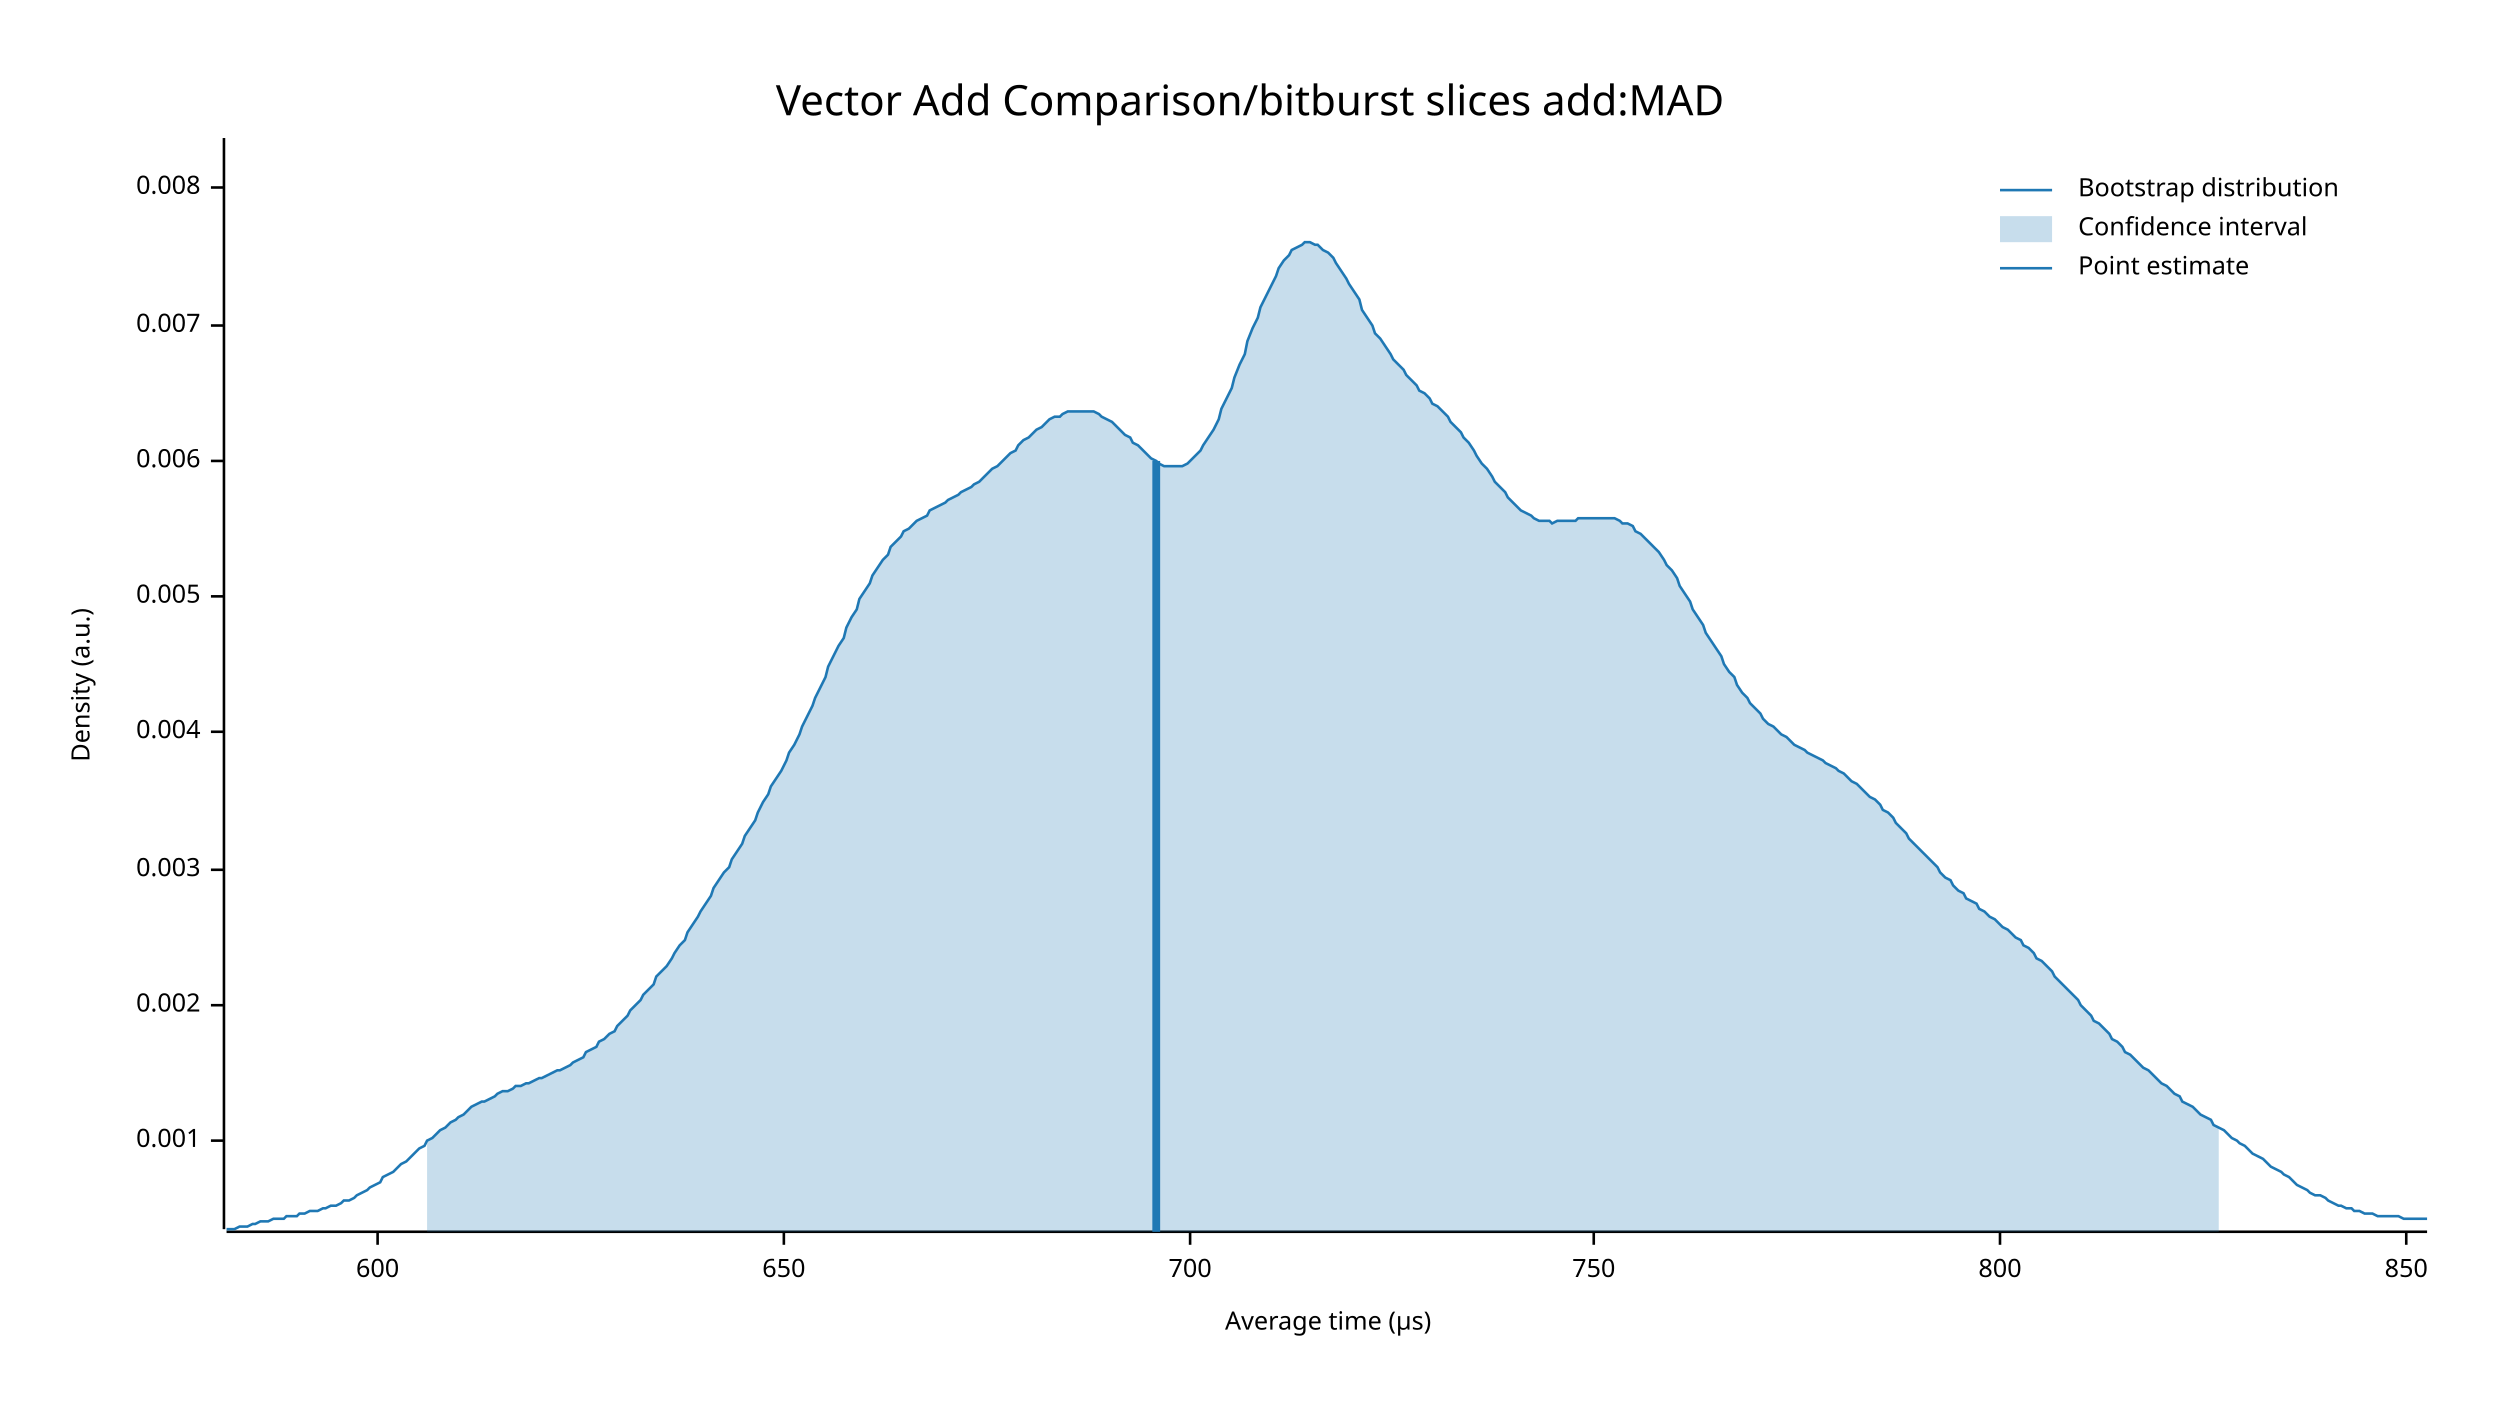
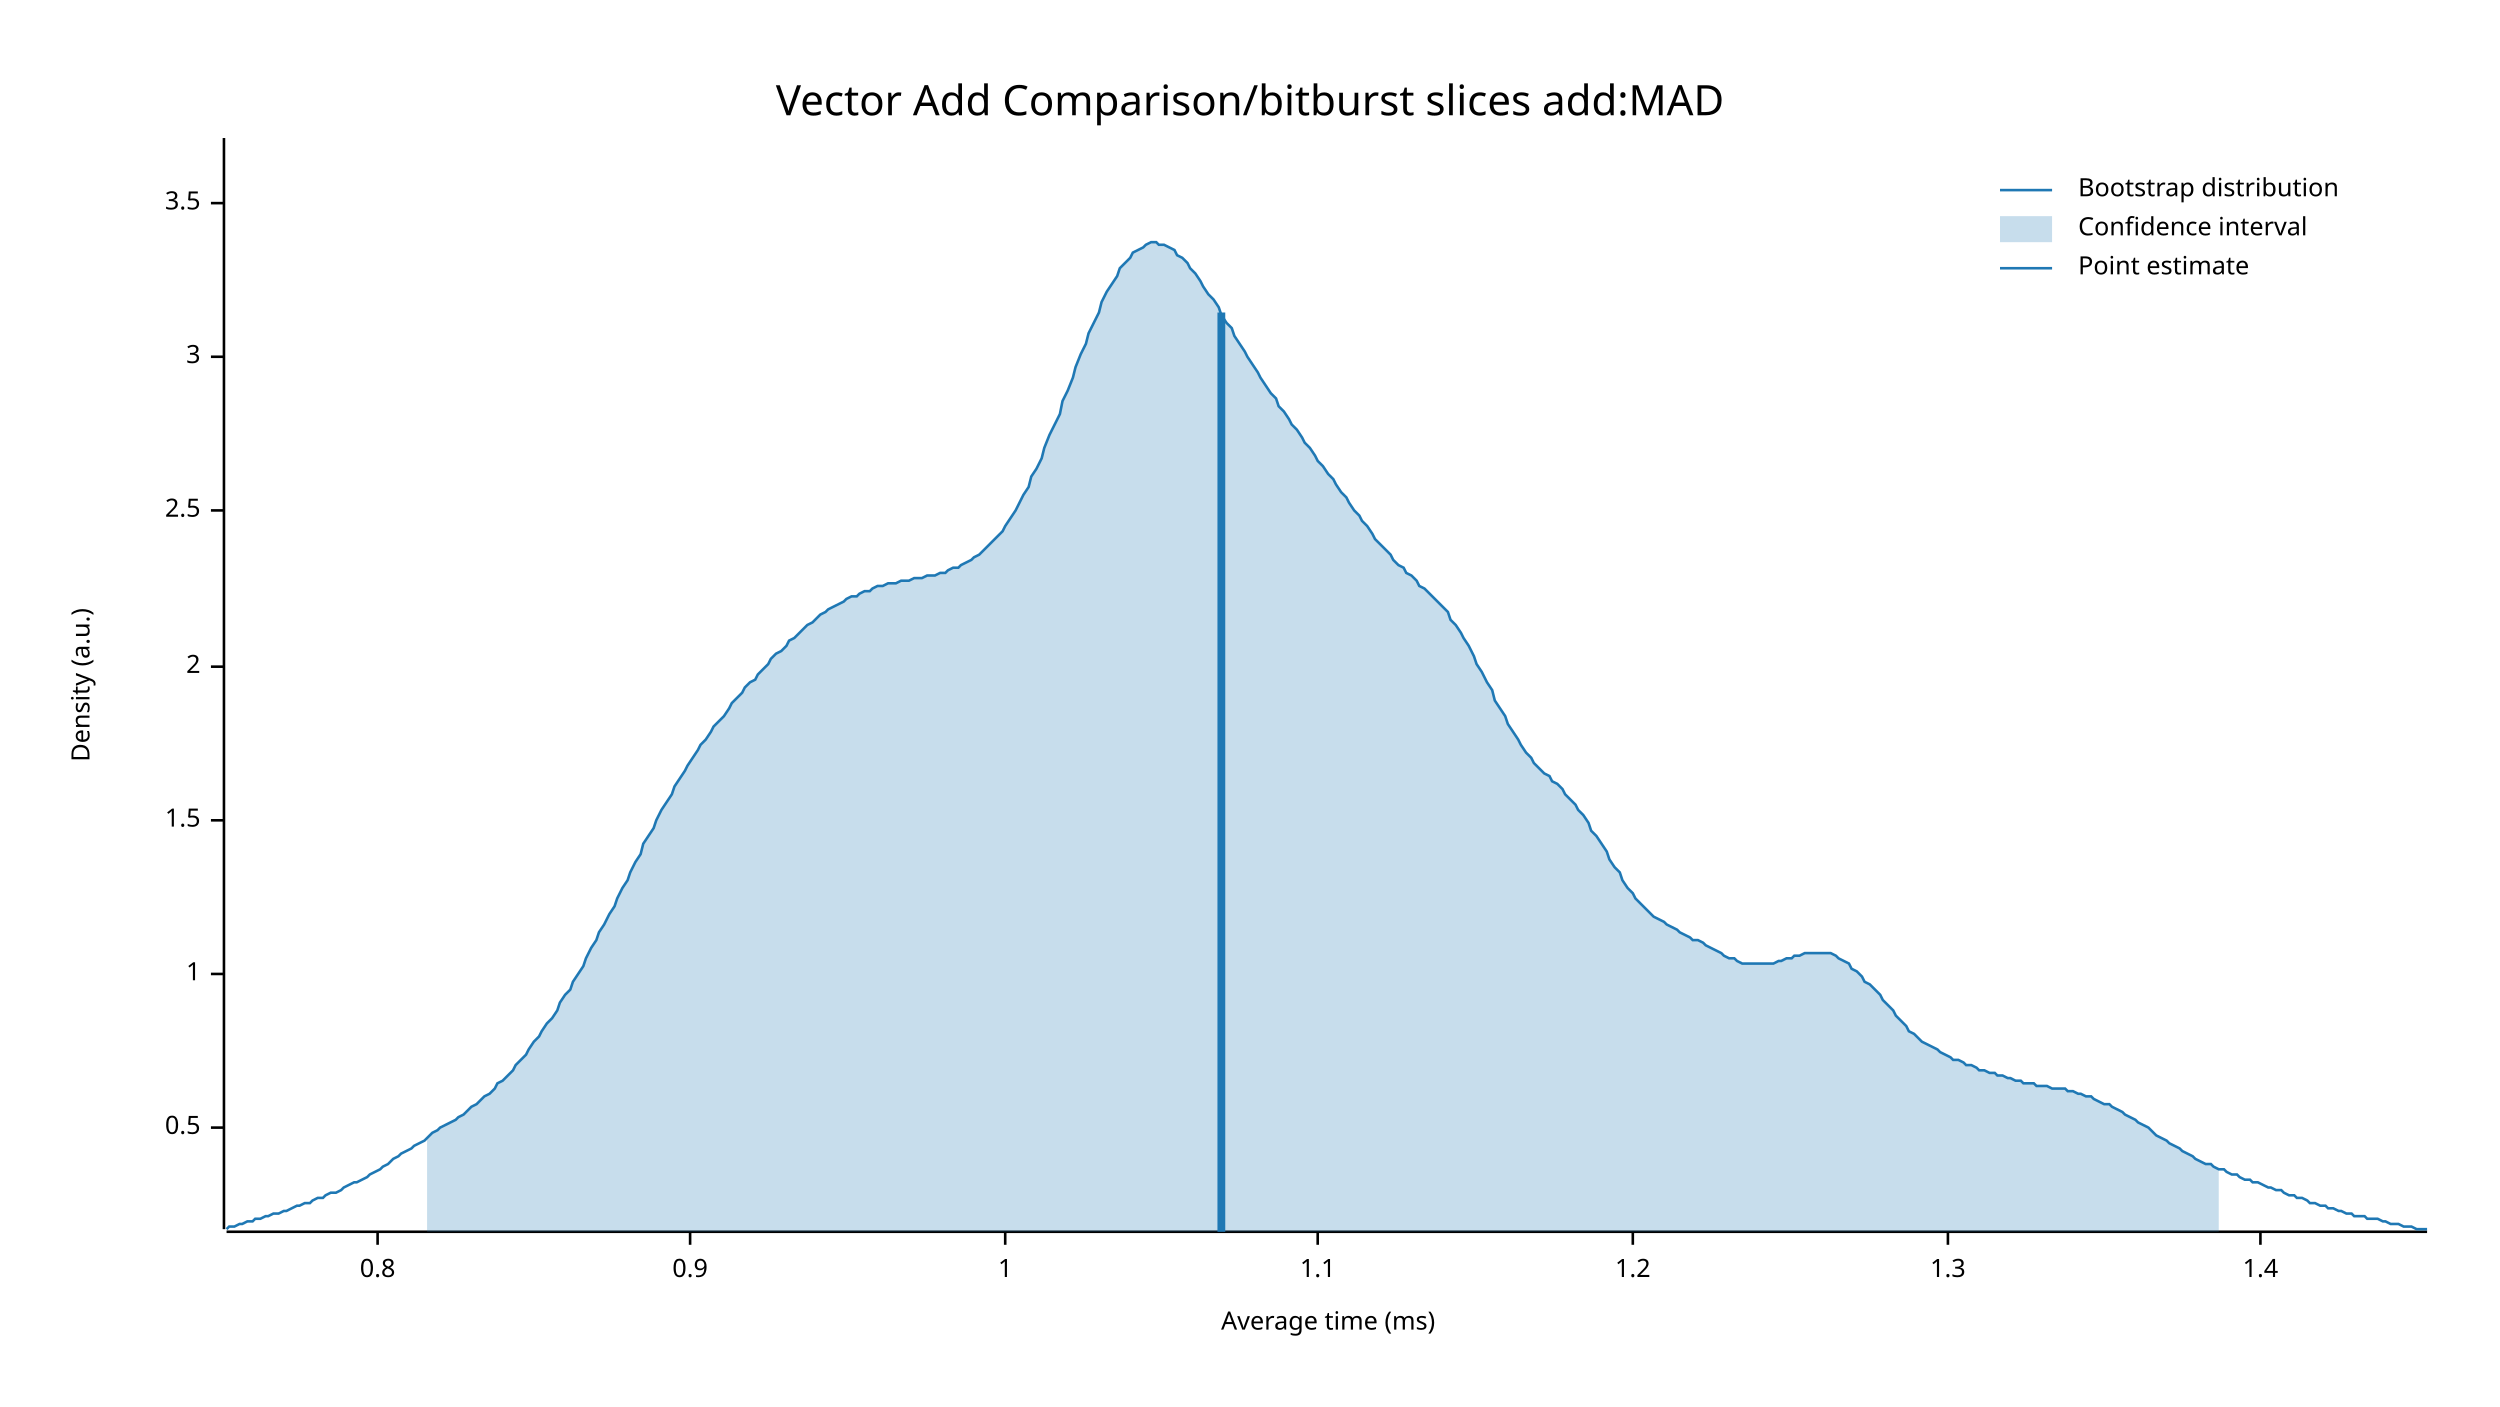
<svg xmlns="http://www.w3.org/2000/svg" width="960" height="540" viewBox="0 0 960 540">
  <text x="480" y="32" dy="0.76em" text-anchor="middle" font-family="sans-serif" font-size="16.129" opacity="1" fill="#000000">
Vector Add Comparison/bitburst slices add:MAD
</text>
  <text x="27" y="263" dy="0.76em" text-anchor="middle" font-family="sans-serif" font-size="9.677" opacity="1" fill="#000000" transform="rotate(270, 27, 263)">
Density (a.u.)
</text>
  <text x="510" y="513" dy="-0.5ex" text-anchor="middle" font-family="sans-serif" font-size="9.677" opacity="1" fill="#000000">
- Average time (µs)
+ Average time (ms)
</text>
  <polyline fill="none" opacity="1" stroke="#000000" stroke-width="1" points="86,53 86,472 " />
-   <text x="77" y="438" dy="0.5ex" text-anchor="end" font-family="sans-serif" font-size="9.677" opacity="1" fill="#000000">
- 0.001
+   <text x="77" y="433" dy="0.5ex" text-anchor="end" font-family="sans-serif" font-size="9.677" opacity="1" fill="#000000">
+ 0.5
</text>
-   <polyline fill="none" opacity="1" stroke="#000000" stroke-width="1" points="81,438 86,438 " />
-   <text x="77" y="386" dy="0.5ex" text-anchor="end" font-family="sans-serif" font-size="9.677" opacity="1" fill="#000000">
- 0.002
+   <polyline fill="none" opacity="1" stroke="#000000" stroke-width="1" points="81,433 86,433 " />
+   <text x="77" y="374" dy="0.5ex" text-anchor="end" font-family="sans-serif" font-size="9.677" opacity="1" fill="#000000">
+ 1
</text>
-   <polyline fill="none" opacity="1" stroke="#000000" stroke-width="1" points="81,386 86,386 " />
-   <text x="77" y="334" dy="0.5ex" text-anchor="end" font-family="sans-serif" font-size="9.677" opacity="1" fill="#000000">
- 0.003
+   <polyline fill="none" opacity="1" stroke="#000000" stroke-width="1" points="81,374 86,374 " />
+   <text x="77" y="315" dy="0.5ex" text-anchor="end" font-family="sans-serif" font-size="9.677" opacity="1" fill="#000000">
+ 1.5
</text>
-   <polyline fill="none" opacity="1" stroke="#000000" stroke-width="1" points="81,334 86,334 " />
-   <text x="77" y="281" dy="0.5ex" text-anchor="end" font-family="sans-serif" font-size="9.677" opacity="1" fill="#000000">
- 0.004
+   <polyline fill="none" opacity="1" stroke="#000000" stroke-width="1" points="81,315 86,315 " />
+   <text x="77" y="256" dy="0.5ex" text-anchor="end" font-family="sans-serif" font-size="9.677" opacity="1" fill="#000000">
+ 2
</text>
-   <polyline fill="none" opacity="1" stroke="#000000" stroke-width="1" points="81,281 86,281 " />
-   <text x="77" y="229" dy="0.5ex" text-anchor="end" font-family="sans-serif" font-size="9.677" opacity="1" fill="#000000">
- 0.005
+   <polyline fill="none" opacity="1" stroke="#000000" stroke-width="1" points="81,256 86,256 " />
+   <text x="77" y="196" dy="0.5ex" text-anchor="end" font-family="sans-serif" font-size="9.677" opacity="1" fill="#000000">
+ 2.5
</text>
-   <polyline fill="none" opacity="1" stroke="#000000" stroke-width="1" points="81,229 86,229 " />
-   <text x="77" y="177" dy="0.5ex" text-anchor="end" font-family="sans-serif" font-size="9.677" opacity="1" fill="#000000">
- 0.006
+   <polyline fill="none" opacity="1" stroke="#000000" stroke-width="1" points="81,196 86,196 " />
+   <text x="77" y="137" dy="0.5ex" text-anchor="end" font-family="sans-serif" font-size="9.677" opacity="1" fill="#000000">
+ 3
</text>
-   <polyline fill="none" opacity="1" stroke="#000000" stroke-width="1" points="81,177 86,177 " />
-   <text x="77" y="125" dy="0.5ex" text-anchor="end" font-family="sans-serif" font-size="9.677" opacity="1" fill="#000000">
- 0.007
+   <polyline fill="none" opacity="1" stroke="#000000" stroke-width="1" points="81,137 86,137 " />
+   <text x="77" y="78" dy="0.5ex" text-anchor="end" font-family="sans-serif" font-size="9.677" opacity="1" fill="#000000">
+ 3.5
</text>
-   <polyline fill="none" opacity="1" stroke="#000000" stroke-width="1" points="81,125 86,125 " />
-   <text x="77" y="72" dy="0.5ex" text-anchor="end" font-family="sans-serif" font-size="9.677" opacity="1" fill="#000000">
- 0.008
- </text>
-   <polyline fill="none" opacity="1" stroke="#000000" stroke-width="1" points="81,72 86,72 " />
+   <polyline fill="none" opacity="1" stroke="#000000" stroke-width="1" points="81,78 86,78 " />
  <polyline fill="none" opacity="1" stroke="#000000" stroke-width="1" points="87,473 932,473 " />
  <text x="145" y="483" dy="0.76em" text-anchor="middle" font-family="sans-serif" font-size="9.677" opacity="1" fill="#000000">
- 600
+ 0.8
</text>
  <polyline fill="none" opacity="1" stroke="#000000" stroke-width="1" points="145,473 145,478 " />
-   <text x="301" y="483" dy="0.76em" text-anchor="middle" font-family="sans-serif" font-size="9.677" opacity="1" fill="#000000">
- 650
+   <text x="265" y="483" dy="0.76em" text-anchor="middle" font-family="sans-serif" font-size="9.677" opacity="1" fill="#000000">
+ 0.9
</text>
-   <polyline fill="none" opacity="1" stroke="#000000" stroke-width="1" points="301,473 301,478 " />
-   <text x="457" y="483" dy="0.76em" text-anchor="middle" font-family="sans-serif" font-size="9.677" opacity="1" fill="#000000">
- 700
+   <polyline fill="none" opacity="1" stroke="#000000" stroke-width="1" points="265,473 265,478 " />
+   <text x="386" y="483" dy="0.76em" text-anchor="middle" font-family="sans-serif" font-size="9.677" opacity="1" fill="#000000">
+ 1
</text>
-   <polyline fill="none" opacity="1" stroke="#000000" stroke-width="1" points="457,473 457,478 " />
-   <text x="612" y="483" dy="0.76em" text-anchor="middle" font-family="sans-serif" font-size="9.677" opacity="1" fill="#000000">
- 750
+   <polyline fill="none" opacity="1" stroke="#000000" stroke-width="1" points="386,473 386,478 " />
+   <text x="506" y="483" dy="0.76em" text-anchor="middle" font-family="sans-serif" font-size="9.677" opacity="1" fill="#000000">
+ 1.1
</text>
-   <polyline fill="none" opacity="1" stroke="#000000" stroke-width="1" points="612,473 612,478 " />
-   <text x="768" y="483" dy="0.76em" text-anchor="middle" font-family="sans-serif" font-size="9.677" opacity="1" fill="#000000">
- 800
+   <polyline fill="none" opacity="1" stroke="#000000" stroke-width="1" points="506,473 506,478 " />
+   <text x="627" y="483" dy="0.76em" text-anchor="middle" font-family="sans-serif" font-size="9.677" opacity="1" fill="#000000">
+ 1.2
</text>
-   <polyline fill="none" opacity="1" stroke="#000000" stroke-width="1" points="768,473 768,478 " />
-   <text x="924" y="483" dy="0.76em" text-anchor="middle" font-family="sans-serif" font-size="9.677" opacity="1" fill="#000000">
- 850
+   <polyline fill="none" opacity="1" stroke="#000000" stroke-width="1" points="627,473 627,478 " />
+   <text x="748" y="483" dy="0.76em" text-anchor="middle" font-family="sans-serif" font-size="9.677" opacity="1" fill="#000000">
+ 1.3
</text>
-   <polyline fill="none" opacity="1" stroke="#000000" stroke-width="1" points="924,473 924,478 " />
-   <polyline fill="none" opacity="1" stroke="#1F78B4" stroke-width="1" points="87,472 88,472 90,472 92,471 93,471 95,471 97,470 98,470 100,469 102,469 103,469 105,468 107,468 109,468 110,467 112,467 114,467 115,466 117,466 119,465 120,465 122,465 124,464 125,464 127,463 129,463 131,462 132,461 134,461 136,460 137,459 139,458 141,457 142,456 144,455 146,454 147,452 149,451 151,450 153,448 154,447 156,446 158,444 159,443 161,441 163,440 164,438 166,437 168,435 169,434 171,433 173,431 175,430 176,429 178,428 180,426 181,425 183,424 185,423 186,423 188,422 190,421 191,420 193,419 195,419 197,418 198,417 200,417 202,416 203,416 205,415 207,414 208,414 210,413 212,412 214,411 215,411 217,410 219,409 220,408 222,407 224,406 225,404 227,403 229,402 230,400 232,399 234,397 236,396 237,394 239,392 241,390 242,388 244,386 246,384 247,382 249,380 251,378 252,375 254,373 256,371 258,368 259,366 261,363 263,361 264,358 266,355 268,352 269,350 271,347 273,344 274,341 276,338 278,335 280,333 281,330 283,327 285,324 286,321 288,318 290,315 291,312 293,308 295,305 296,302 298,299 300,296 302,292 303,289 305,286 307,282 308,279 310,275 312,271 313,268 315,264 317,260 318,256 320,252 322,248 324,245 325,241 327,237 329,234 330,230 332,227 334,224 335,221 337,218 339,215 341,213 342,210 344,208 346,206 347,204 349,203 351,201 352,200 354,199 356,198 357,196 359,195 361,194 363,193 364,192 366,191 368,190 369,189 371,188 373,187 374,186 376,185 378,183 379,182 381,180 383,179 385,177 386,176 388,174 390,173 391,171 393,169 395,168 396,167 398,165 400,164 401,163 403,161 405,160 407,160 408,159 410,158 412,158 413,158 415,158 417,158 418,158 420,158 422,159 423,160 425,161 427,162 429,164 430,165 432,167 434,168 435,170 437,171 439,173 440,174 442,176 444,177 445,178 447,179 449,179 451,179 452,179 454,179 456,178 457,177 459,175 461,173 462,171 464,168 466,165 468,161 469,157 471,153 473,149 474,145 476,140 478,136 479,131 481,126 483,122 484,118 486,114 488,110 490,106 491,103 493,100 495,98 496,96 498,95 500,94 501,93 503,93 505,94 506,94 508,96 510,97 512,99 513,101 515,104 517,107 518,109 520,112 522,115 523,119 525,122 527,125 528,128 530,130 532,133 534,136 535,138 537,140 539,142 540,144 542,146 544,148 545,150 547,151 549,153 550,155 552,156 554,158 556,160 557,162 559,164 561,166 562,168 564,170 566,173 567,175 569,178 571,180 573,183 574,185 576,187 578,189 579,191 581,193 583,195 584,196 586,197 588,198 589,199 591,200 593,200 595,200 596,201 598,200 600,200 601,200 603,200 605,200 606,199 608,199 610,199 611,199 613,199 615,199 617,199 618,199 620,199 622,200 623,201 625,201 627,202 628,204 630,205 632,207 633,208 635,210 637,212 639,215 640,217 642,219 644,222 645,225 647,228 649,231 650,234 652,237 654,240 655,243 657,246 659,249 661,252 662,255 664,258 666,260 667,263 669,266 671,268 672,270 674,272 676,274 677,276 679,278 681,279 683,281 684,282 686,283 688,285 689,286 691,287 693,288 694,289 696,290 698,291 700,292 701,293 703,294 705,295 706,296 708,297 710,299 711,300 713,301 715,303 716,304 718,306 720,307 722,309 723,311 725,312 727,314 728,316 730,318 732,320 733,322 735,324 737,326 738,327 740,329 742,331 744,333 745,335 747,337 749,338 750,340 752,342 754,343 755,345 757,346 759,347 760,349 762,350 764,352 766,353 767,354 769,356 771,357 772,358 774,360 776,361 777,363 779,364 781,366 782,368 784,369 786,371 788,373 789,375 791,377 793,379 794,380 796,382 798,384 799,386 801,388 803,390 804,392 806,393 808,395 810,397 811,399 813,400 815,402 816,404 818,405 820,407 821,408 823,410 825,411 827,413 828,414 830,416 832,417 833,418 835,420 837,421 838,423 840,424 842,425 843,426 845,428 847,429 849,430 850,432 852,433 854,434 855,435 857,437 859,438 860,439 862,440 864,442 865,443 867,444 869,445 871,447 872,448 874,449 876,450 877,451 879,452 881,454 882,455 884,456 886,457 887,458 889,459 891,459 893,460 894,461 896,462 898,463 899,463 901,464 903,464 904,465 906,465 908,466 909,466 911,466 913,467 915,467 916,467 918,467 920,467 921,467 923,468 925,468 926,468 928,468 930,468 932,468 " />
-   <polygon opacity="0.25" fill="#1F78B4" points="164,438 166,437 168,435 169,434 171,433 173,431 175,430 176,429 178,428 180,426 181,425 183,424 185,423 186,423 188,422 190,421 191,420 193,419 195,419 197,418 198,417 200,417 202,416 203,416 205,415 207,414 208,414 210,413 212,412 214,411 215,411 217,410 219,409 220,408 222,407 224,406 225,404 227,403 229,402 230,400 232,399 234,397 236,396 237,394 239,392 241,390 242,388 244,386 246,384 247,382 249,380 251,378 252,375 254,373 256,371 258,368 259,366 261,363 263,361 264,358 266,355 268,352 269,350 271,347 273,344 274,341 276,338 278,335 280,333 281,330 283,327 285,324 286,321 288,318 290,315 291,312 293,308 295,305 296,302 298,299 300,296 302,292 303,289 305,286 307,282 308,279 310,275 312,271 313,268 315,264 317,260 318,256 320,252 322,248 324,245 325,241 327,237 329,234 330,230 332,227 334,224 335,221 337,218 339,215 341,213 342,210 344,208 346,206 347,204 349,203 351,201 352,200 354,199 356,198 357,196 359,195 361,194 363,193 364,192 366,191 368,190 369,189 371,188 373,187 374,186 376,185 378,183 379,182 381,180 383,179 385,177 386,176 388,174 390,173 391,171 393,169 395,168 396,167 398,165 400,164 401,163 403,161 405,160 407,160 408,159 410,158 412,158 413,158 415,158 417,158 418,158 420,158 422,159 423,160 425,161 427,162 429,164 430,165 432,167 434,168 435,170 437,171 439,173 440,174 442,176 444,177 445,178 447,179 449,179 451,179 452,179 454,179 456,178 457,177 459,175 461,173 462,171 464,168 466,165 468,161 469,157 471,153 473,149 474,145 476,140 478,136 479,131 481,126 483,122 484,118 486,114 488,110 490,106 491,103 493,100 495,98 496,96 498,95 500,94 501,93 503,93 505,94 506,94 508,96 510,97 512,99 513,101 515,104 517,107 518,109 520,112 522,115 523,119 525,122 527,125 528,128 530,130 532,133 534,136 535,138 537,140 539,142 540,144 542,146 544,148 545,150 547,151 549,153 550,155 552,156 554,158 556,160 557,162 559,164 561,166 562,168 564,170 566,173 567,175 569,178 571,180 573,183 574,185 576,187 578,189 579,191 581,193 583,195 584,196 586,197 588,198 589,199 591,200 593,200 595,200 596,201 598,200 600,200 601,200 603,200 605,200 606,199 608,199 610,199 611,199 613,199 615,199 617,199 618,199 620,199 622,200 623,201 625,201 627,202 628,204 630,205 632,207 633,208 635,210 637,212 639,215 640,217 642,219 644,222 645,225 647,228 649,231 650,234 652,237 654,240 655,243 657,246 659,249 661,252 662,255 664,258 666,260 667,263 669,266 671,268 672,270 674,272 676,274 677,276 679,278 681,279 683,281 684,282 686,283 688,285 689,286 691,287 693,288 694,289 696,290 698,291 700,292 701,293 703,294 705,295 706,296 708,297 710,299 711,300 713,301 715,303 716,304 718,306 720,307 722,309 723,311 725,312 727,314 728,316 730,318 732,320 733,322 735,324 737,326 738,327 740,329 742,331 744,333 745,335 747,337 749,338 750,340 752,342 754,343 755,345 757,346 759,347 760,349 762,350 764,352 766,353 767,354 769,356 771,357 772,358 774,360 776,361 777,363 779,364 781,366 782,368 784,369 786,371 788,373 789,375 791,377 793,379 794,380 796,382 798,384 799,386 801,388 803,390 804,392 806,393 808,395 810,397 811,399 813,400 815,402 816,404 818,405 820,407 821,408 823,410 825,411 827,413 828,414 830,416 832,417 833,418 835,420 837,421 838,423 840,424 842,425 843,426 845,428 847,429 849,430 850,432 852,433 852,473 164,473 " />
-   <polyline fill="none" opacity="1" stroke="#1F78B4" stroke-width="3" points="444,473 444,177 " />
+   <polyline fill="none" opacity="1" stroke="#000000" stroke-width="1" points="748,473 748,478 " />
+   <text x="868" y="483" dy="0.76em" text-anchor="middle" font-family="sans-serif" font-size="9.677" opacity="1" fill="#000000">
+ 1.4
+ </text>
+   <polyline fill="none" opacity="1" stroke="#000000" stroke-width="1" points="868,473 868,478 " />
+   <polyline fill="none" opacity="1" stroke="#1F78B4" stroke-width="1" points="87,472 88,471 90,471 92,470 93,470 95,469 97,469 98,468 100,468 102,467 103,467 105,466 107,466 109,465 110,465 112,464 114,463 115,463 117,462 119,462 120,461 122,460 124,460 125,459 127,458 129,458 131,457 132,456 134,455 136,454 137,454 139,453 141,452 142,451 144,450 146,449 147,448 149,447 151,445 153,444 154,443 156,442 158,441 159,440 161,439 163,438 164,437 166,435 168,434 169,433 171,432 173,431 175,430 176,429 178,428 180,426 181,425 183,424 185,422 186,421 188,420 190,418 191,416 193,415 195,413 197,411 198,409 200,407 202,405 203,403 205,400 207,398 208,396 210,393 212,391 214,388 215,385 217,382 219,380 220,377 222,374 224,371 225,368 227,364 229,361 230,358 232,355 234,351 236,348 237,345 239,341 241,338 242,335 244,331 246,328 247,324 249,321 251,318 252,315 254,311 256,308 258,305 259,302 261,299 263,296 264,294 266,291 268,288 269,286 271,284 273,281 274,279 276,277 278,275 280,272 281,270 283,268 285,266 286,264 288,262 290,261 291,259 293,257 295,255 296,253 298,251 300,250 302,248 303,246 305,245 307,243 308,242 310,240 312,239 313,238 315,236 317,235 318,234 320,233 322,232 324,231 325,230 327,229 329,229 330,228 332,227 334,227 335,226 337,225 339,225 341,224 342,224 344,224 346,223 347,223 349,223 351,222 352,222 354,222 356,221 357,221 359,221 361,220 363,220 364,219 366,218 368,218 369,217 371,216 373,215 374,214 376,213 378,211 379,210 381,208 383,206 385,204 386,202 388,199 390,196 391,194 393,190 395,187 396,183 398,180 400,176 401,172 403,167 405,163 407,159 408,154 410,150 412,145 413,141 415,136 417,132 418,128 420,124 422,120 423,116 425,112 427,109 429,106 430,103 432,101 434,99 435,97 437,96 439,95 440,94 442,93 444,93 445,94 447,94 449,95 451,96 452,98 454,99 456,101 457,103 459,105 461,108 462,110 464,113 466,115 468,118 469,121 471,124 473,126 474,129 476,132 478,135 479,137 481,140 483,143 484,145 486,148 488,151 490,153 491,156 493,158 495,161 496,163 498,165 500,168 501,170 503,172 505,175 506,177 508,179 510,182 512,184 513,186 515,189 517,191 518,193 520,196 522,198 523,200 525,202 527,205 528,207 530,209 532,211 534,213 535,215 537,217 539,218 540,220 542,221 544,223 545,225 547,226 549,228 550,229 552,231 554,233 556,235 557,238 559,240 561,243 562,245 564,248 566,252 567,255 569,258 571,262 573,265 574,269 576,272 578,275 579,278 581,281 583,284 584,286 586,289 588,291 589,293 591,295 593,297 595,298 596,300 598,301 600,303 601,305 603,307 605,309 606,311 608,313 610,316 611,319 613,321 615,324 617,327 618,330 620,333 622,335 623,338 625,341 627,343 628,345 630,347 632,349 633,350 635,352 637,353 639,354 640,355 642,356 644,357 645,358 647,359 649,360 650,361 652,361 654,362 655,363 657,364 659,365 661,366 662,367 664,368 666,368 667,369 669,370 671,370 672,370 674,370 676,370 677,370 679,370 681,370 683,369 684,369 686,368 688,368 689,367 691,367 693,366 694,366 696,366 698,366 700,366 701,366 703,366 705,367 706,368 708,369 710,370 711,372 713,373 715,375 716,377 718,378 720,380 722,382 723,384 725,386 727,388 728,390 730,392 732,394 733,396 735,397 737,399 738,400 740,401 742,402 744,403 745,404 747,405 749,406 750,407 752,407 754,408 755,409 757,409 759,410 760,411 762,411 764,412 766,412 767,413 769,413 771,414 772,414 774,415 776,415 777,416 779,416 781,416 782,417 784,417 786,417 788,418 789,418 791,418 793,418 794,419 796,419 798,420 799,420 801,421 803,421 804,422 806,423 808,424 810,424 811,425 813,426 815,427 816,428 818,429 820,430 821,431 823,432 825,433 827,435 828,436 830,437 832,438 833,439 835,440 837,441 838,442 840,443 842,444 843,445 845,446 847,447 849,447 850,448 852,449 854,449 855,450 857,451 859,451 860,452 862,453 864,453 865,454 867,454 869,455 871,456 872,456 874,457 876,457 877,458 879,459 881,459 882,460 884,460 886,461 887,462 889,462 891,463 893,463 894,464 896,464 898,465 899,465 901,466 903,466 904,467 906,467 908,467 909,468 911,468 913,468 915,469 916,469 918,470 920,470 921,470 923,471 925,471 926,471 928,472 930,472 932,472 " />
+   <polygon opacity="0.25" fill="#1F78B4" points="164,437 166,435 168,434 169,433 171,432 173,431 175,430 176,429 178,428 180,426 181,425 183,424 185,422 186,421 188,420 190,418 191,416 193,415 195,413 197,411 198,409 200,407 202,405 203,403 205,400 207,398 208,396 210,393 212,391 214,388 215,385 217,382 219,380 220,377 222,374 224,371 225,368 227,364 229,361 230,358 232,355 234,351 236,348 237,345 239,341 241,338 242,335 244,331 246,328 247,324 249,321 251,318 252,315 254,311 256,308 258,305 259,302 261,299 263,296 264,294 266,291 268,288 269,286 271,284 273,281 274,279 276,277 278,275 280,272 281,270 283,268 285,266 286,264 288,262 290,261 291,259 293,257 295,255 296,253 298,251 300,250 302,248 303,246 305,245 307,243 308,242 310,240 312,239 313,238 315,236 317,235 318,234 320,233 322,232 324,231 325,230 327,229 329,229 330,228 332,227 334,227 335,226 337,225 339,225 341,224 342,224 344,224 346,223 347,223 349,223 351,222 352,222 354,222 356,221 357,221 359,221 361,220 363,220 364,219 366,218 368,218 369,217 371,216 373,215 374,214 376,213 378,211 379,210 381,208 383,206 385,204 386,202 388,199 390,196 391,194 393,190 395,187 396,183 398,180 400,176 401,172 403,167 405,163 407,159 408,154 410,150 412,145 413,141 415,136 417,132 418,128 420,124 422,120 423,116 425,112 427,109 429,106 430,103 432,101 434,99 435,97 437,96 439,95 440,94 442,93 444,93 445,94 447,94 449,95 451,96 452,98 454,99 456,101 457,103 459,105 461,108 462,110 464,113 466,115 468,118 469,121 471,124 473,126 474,129 476,132 478,135 479,137 481,140 483,143 484,145 486,148 488,151 490,153 491,156 493,158 495,161 496,163 498,165 500,168 501,170 503,172 505,175 506,177 508,179 510,182 512,184 513,186 515,189 517,191 518,193 520,196 522,198 523,200 525,202 527,205 528,207 530,209 532,211 534,213 535,215 537,217 539,218 540,220 542,221 544,223 545,225 547,226 549,228 550,229 552,231 554,233 556,235 557,238 559,240 561,243 562,245 564,248 566,252 567,255 569,258 571,262 573,265 574,269 576,272 578,275 579,278 581,281 583,284 584,286 586,289 588,291 589,293 591,295 593,297 595,298 596,300 598,301 600,303 601,305 603,307 605,309 606,311 608,313 610,316 611,319 613,321 615,324 617,327 618,330 620,333 622,335 623,338 625,341 627,343 628,345 630,347 632,349 633,350 635,352 637,353 639,354 640,355 642,356 644,357 645,358 647,359 649,360 650,361 652,361 654,362 655,363 657,364 659,365 661,366 662,367 664,368 666,368 667,369 669,370 671,370 672,370 674,370 676,370 677,370 679,370 681,370 683,369 684,369 686,368 688,368 689,367 691,367 693,366 694,366 696,366 698,366 700,366 701,366 703,366 705,367 706,368 708,369 710,370 711,372 713,373 715,375 716,377 718,378 720,380 722,382 723,384 725,386 727,388 728,390 730,392 732,394 733,396 735,397 737,399 738,400 740,401 742,402 744,403 745,404 747,405 749,406 750,407 752,407 754,408 755,409 757,409 759,410 760,411 762,411 764,412 766,412 767,413 769,413 771,414 772,414 774,415 776,415 777,416 779,416 781,416 782,417 784,417 786,417 788,418 789,418 791,418 793,418 794,419 796,419 798,420 799,420 801,421 803,421 804,422 806,423 808,424 810,424 811,425 813,426 815,427 816,428 818,429 820,430 821,431 823,432 825,433 827,435 828,436 830,437 832,438 833,439 835,440 837,441 838,442 840,443 842,444 843,445 845,446 847,447 849,447 850,448 852,449 852,473 164,473 " />
+   <polyline fill="none" opacity="1" stroke="#1F78B4" stroke-width="3" points="469,473 469,120 " />
  <text x="798" y="68" dy="0.76em" text-anchor="start" font-family="sans-serif" font-size="9.677" opacity="1" fill="#000000">
Bootstrap distribution
</text>
  <text x="798" y="83" dy="0.76em" text-anchor="start" font-family="sans-serif" font-size="9.677" opacity="1" fill="#000000">
Confidence interval
</text>
  <text x="798" y="98" dy="0.76em" text-anchor="start" font-family="sans-serif" font-size="9.677" opacity="1" fill="#000000">
Point estimate
</text>
  <polyline fill="none" opacity="1" stroke="#1F78B4" stroke-width="1" points="768,73 788,73 " />
  <rect x="768" y="83" width="20" height="10" opacity="0.25" fill="#1F78B4" stroke="none" />
  <polyline fill="none" opacity="1" stroke="#1F78B4" stroke-width="1" points="768,103 788,103 " />
</svg>
